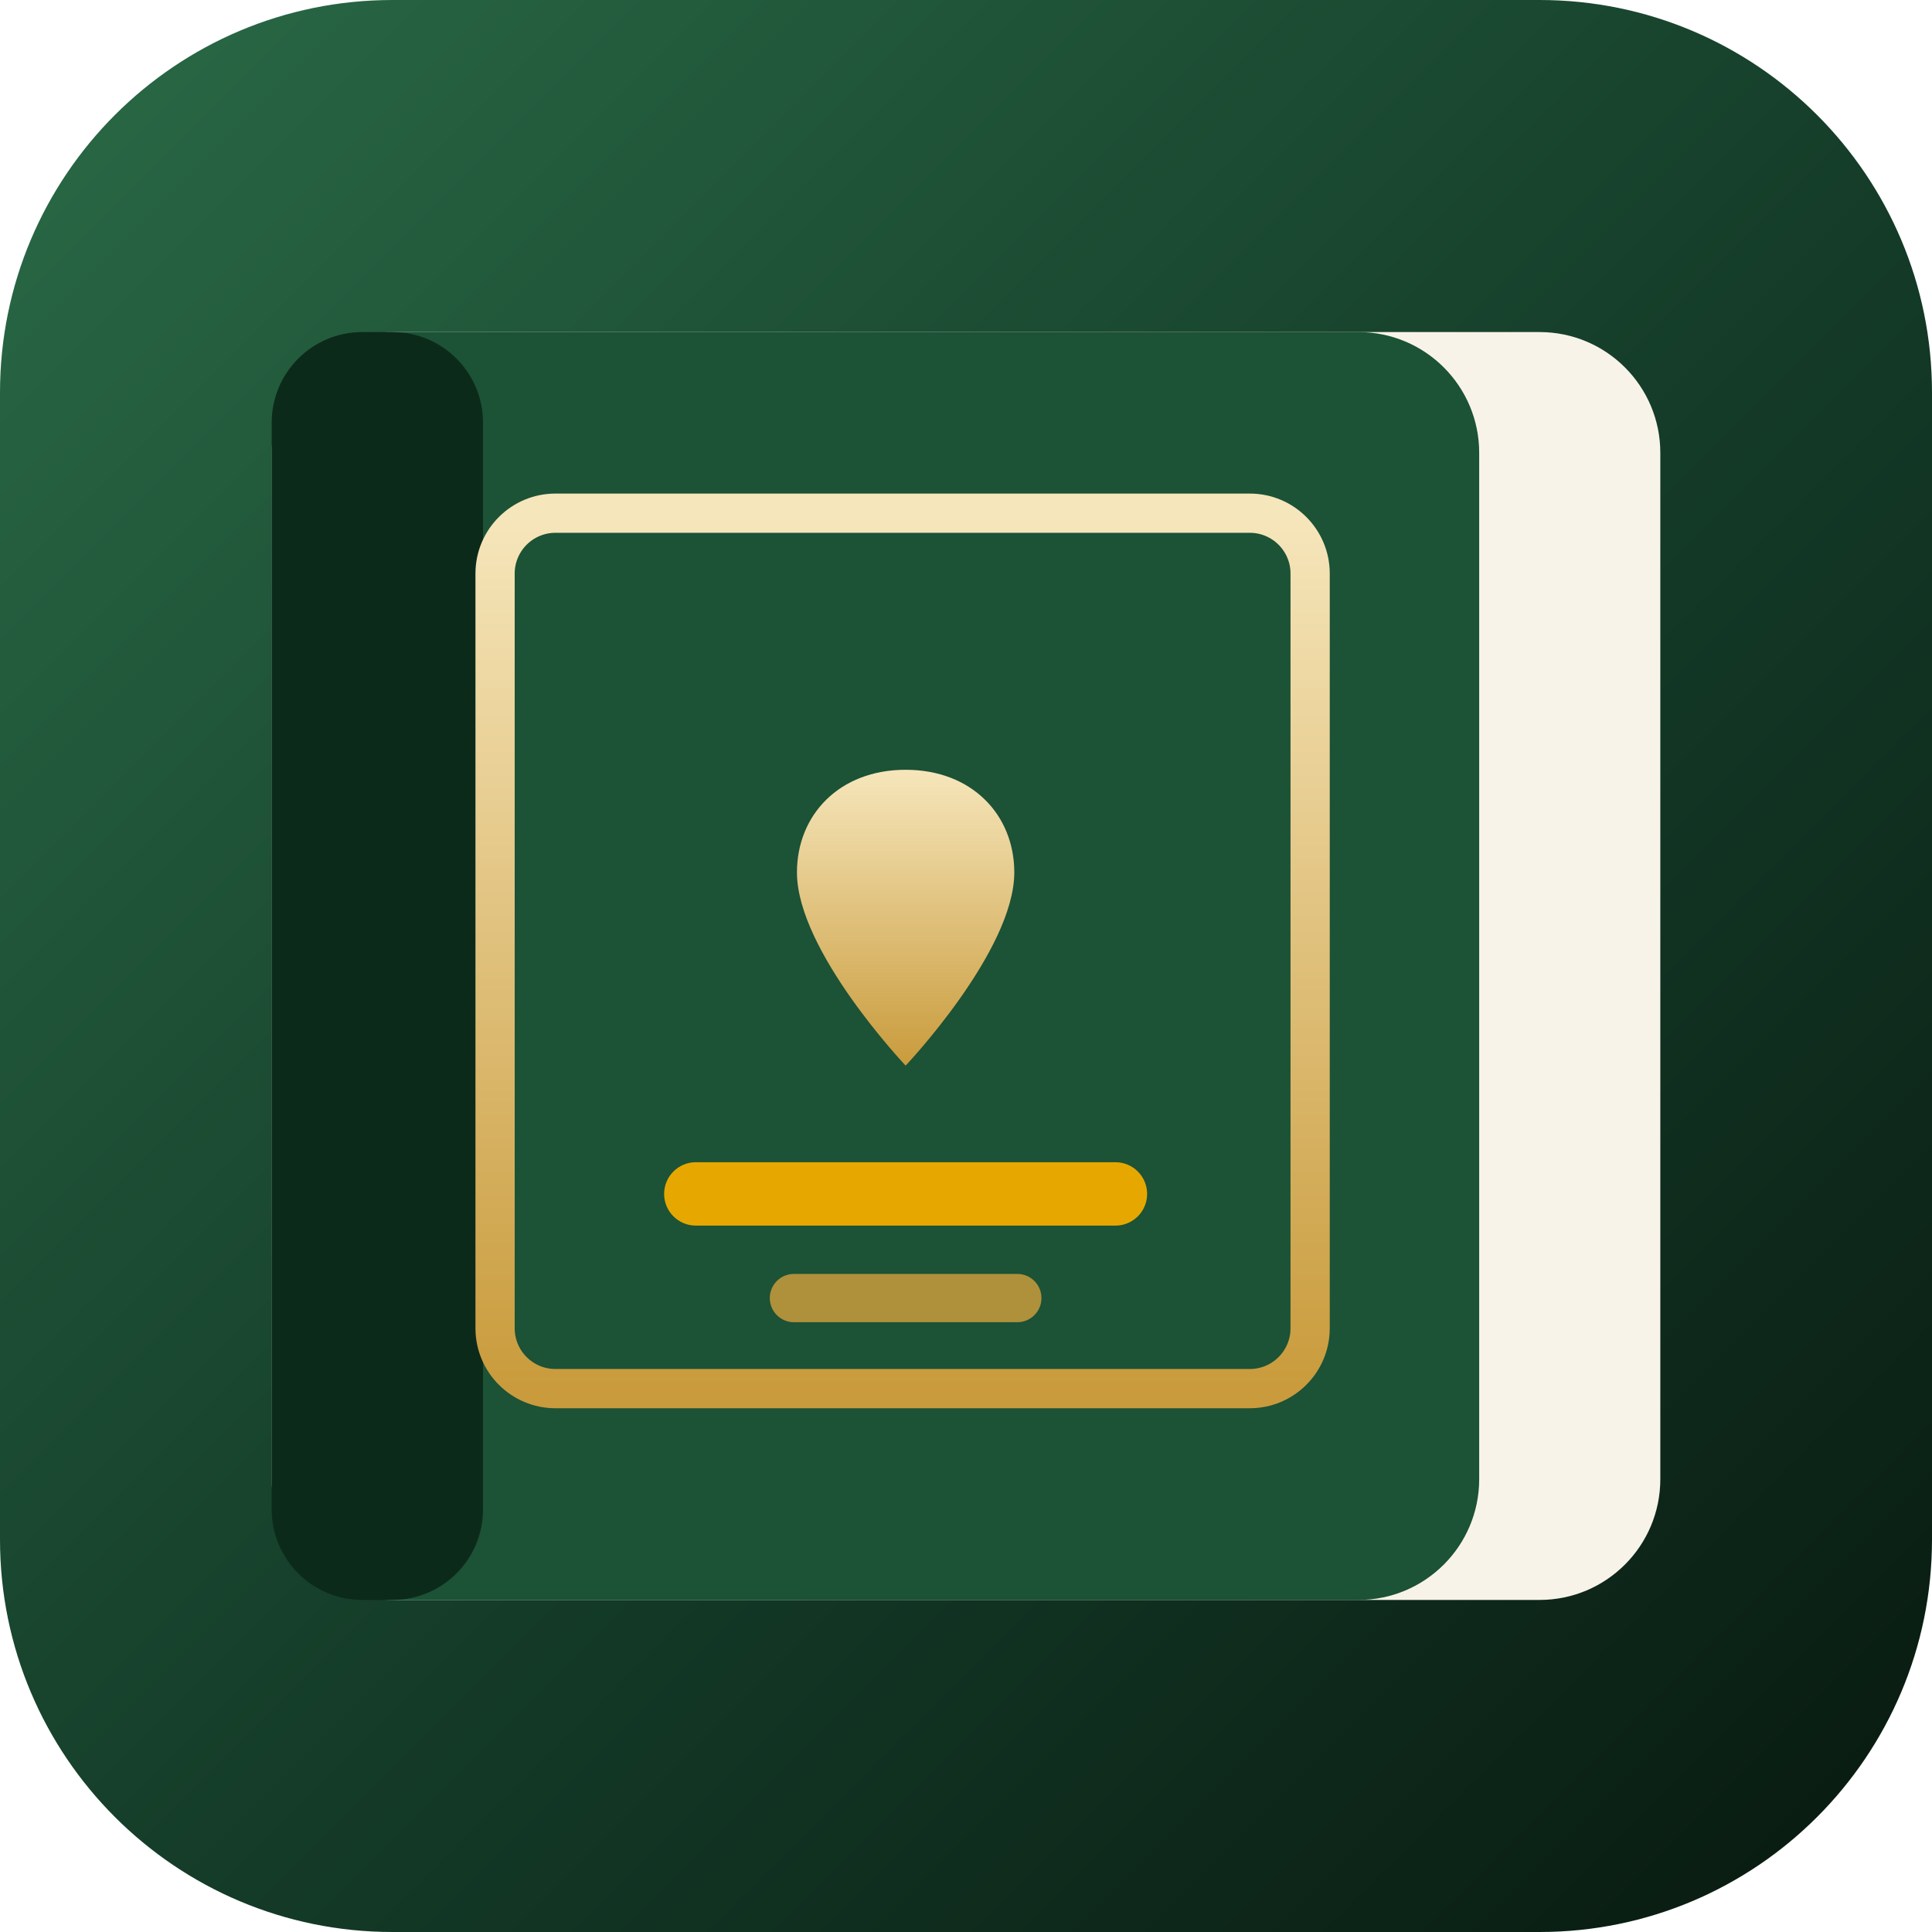
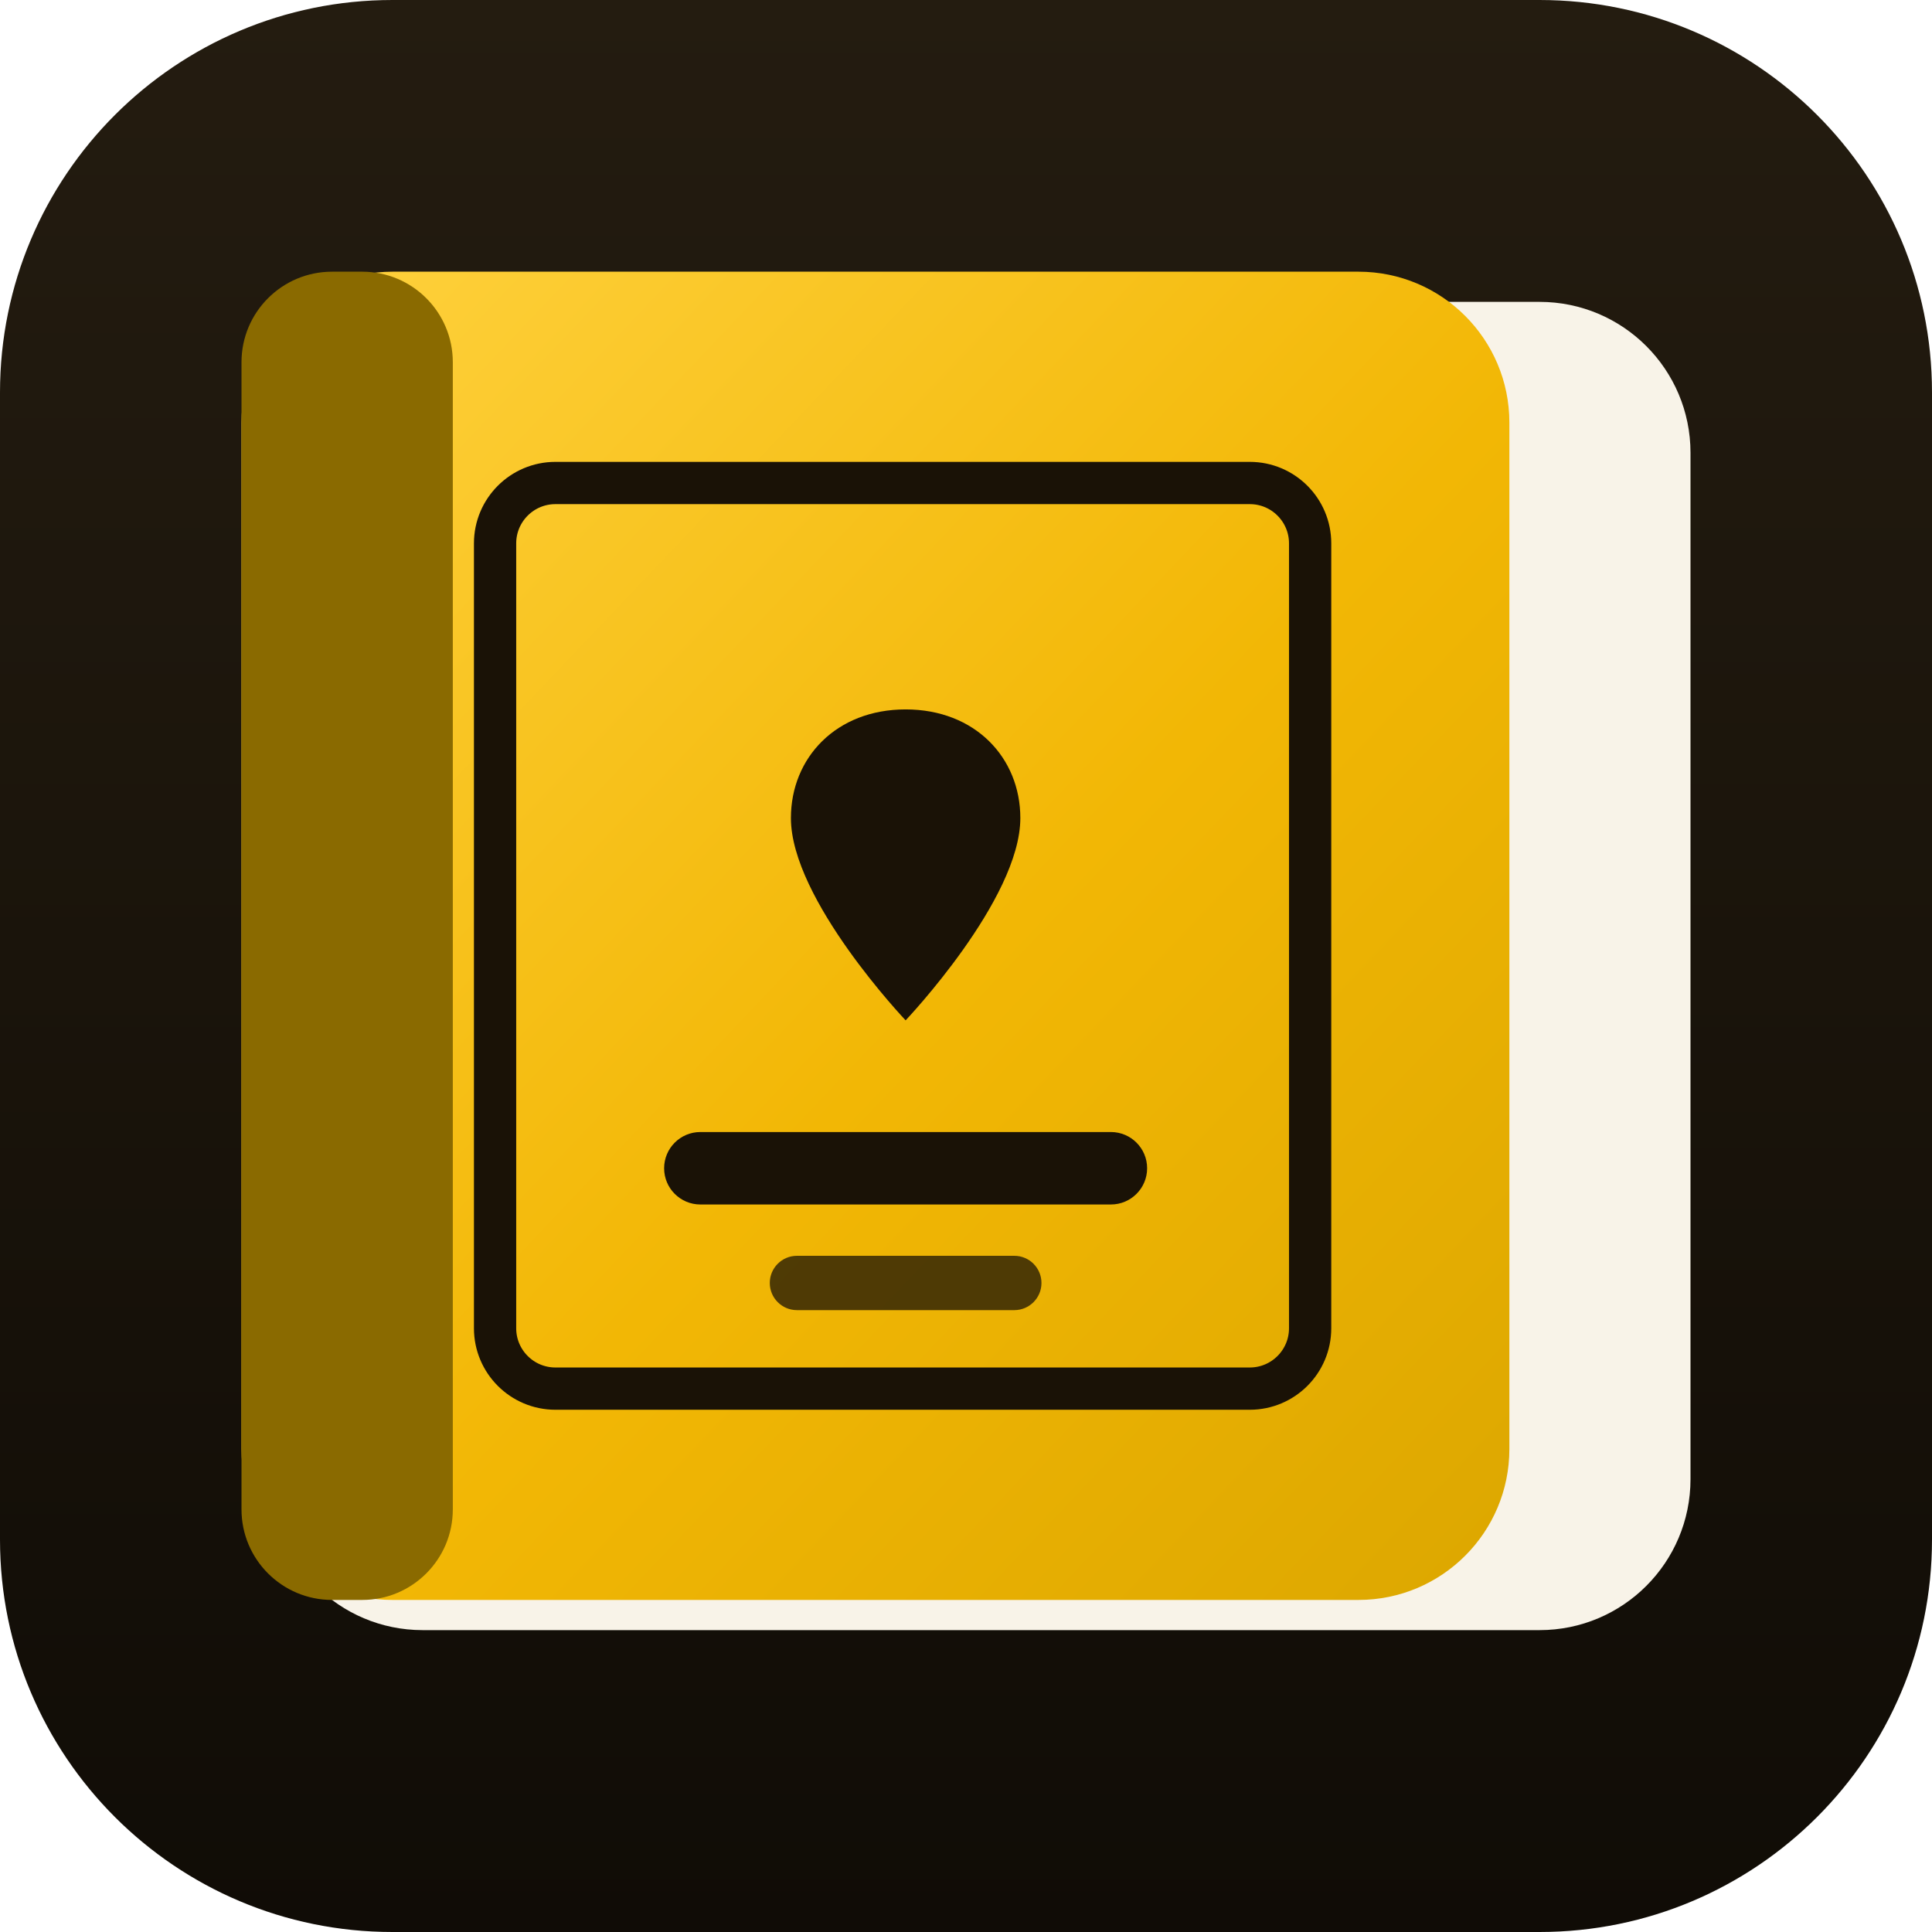
<svg xmlns="http://www.w3.org/2000/svg" viewBox="0 0 64 64" role="img" aria-label="CUBBOOK">
  <defs>
-     <linearGradient id="cloth" x1="0" y1="0" x2="1" y2="1">
-       <stop offset="0" stop-color="#2a6b47" />
-       <stop offset="0.55" stop-color="#143b28" />
-       <stop offset="1" stop-color="#08180f" />
+     <linearGradient id="cubs" x1="0" y1="0" x2="1" y2="1">
+       <stop offset="0" stop-color="#ffd23f" />
+       <stop offset="0.55" stop-color="#f2b705" />
+       <stop offset="1" stop-color="#dca700" />
    </linearGradient>
-     <linearGradient id="foil" x1="0" y1="0" x2="0" y2="1">
-       <stop offset="0" stop-color="#f6e6bb" />
-       <stop offset="1" stop-color="#c99b3c" />
+     <linearGradient id="backdrop" x1="0" y1="0" x2="0" y2="1">
+       <stop offset="0" stop-color="#241c10" />
+       <stop offset="1" stop-color="#100c06" />
    </linearGradient>
  </defs>
-   <rect width="64" height="64" rx="13" fill="url(#cloth)" />
-   <rect x="9" y="11" width="46" height="42" rx="4" fill="#f8f3e8" />
-   <rect x="9" y="11" width="40" height="42" rx="4" fill="#1c5236" />
-   <rect x="9" y="11" width="7" height="42" rx="3" fill="#0c2a1a" />
-   <rect x="16.4" y="17" width="27" height="29" rx="2" fill="none" stroke="url(#foil)" stroke-width="1.3" />
-   <path d="M30 25.5c2.2 0 3.6 1.5 3.6 3.4 0 2.6-3.6 6.4-3.6 6.4s-3.6-3.8-3.6-6.4c0-1.9 1.4-3.4 3.6-3.4z" fill="url(#foil)" />
-   <rect x="22" y="38.5" width="16" height="2.1" rx="1.05" fill="#e6a800" />
-   <rect x="25.5" y="42.2" width="9" height="1.6" rx="0.8" fill="#c99b3c" opacity="0.85" />
+   <rect width="64" height="64" rx="13" fill="url(#backdrop)" />
+   <rect x="9" y="10" width="47" height="44" rx="5" fill="#f8f3e8" />
+   <rect x="8" y="9" width="42" height="44" rx="5" fill="url(#cubs)" />
+   <rect x="8" y="9" width="7" height="44" rx="3" fill="#8a6a00" />
+   <rect x="16.4" y="16" width="27" height="30" rx="2" fill="none" stroke="#1a1206" stroke-width="1.4" />
+   <path d="M30 23.5c2.3 0 3.8 1.6 3.8 3.6 0 2.7-3.8 6.7-3.8 6.7s-3.8-4-3.8-6.7c0-2 1.5-3.6 3.8-3.6z" fill="#1a1206" />
+   <rect x="22" y="37.5" width="16" height="2.4" rx="1.2" fill="#1a1206" />
+   <rect x="25.5" y="41.6" width="9" height="1.8" rx="0.9" fill="#1a1206" opacity="0.75" />
</svg>
